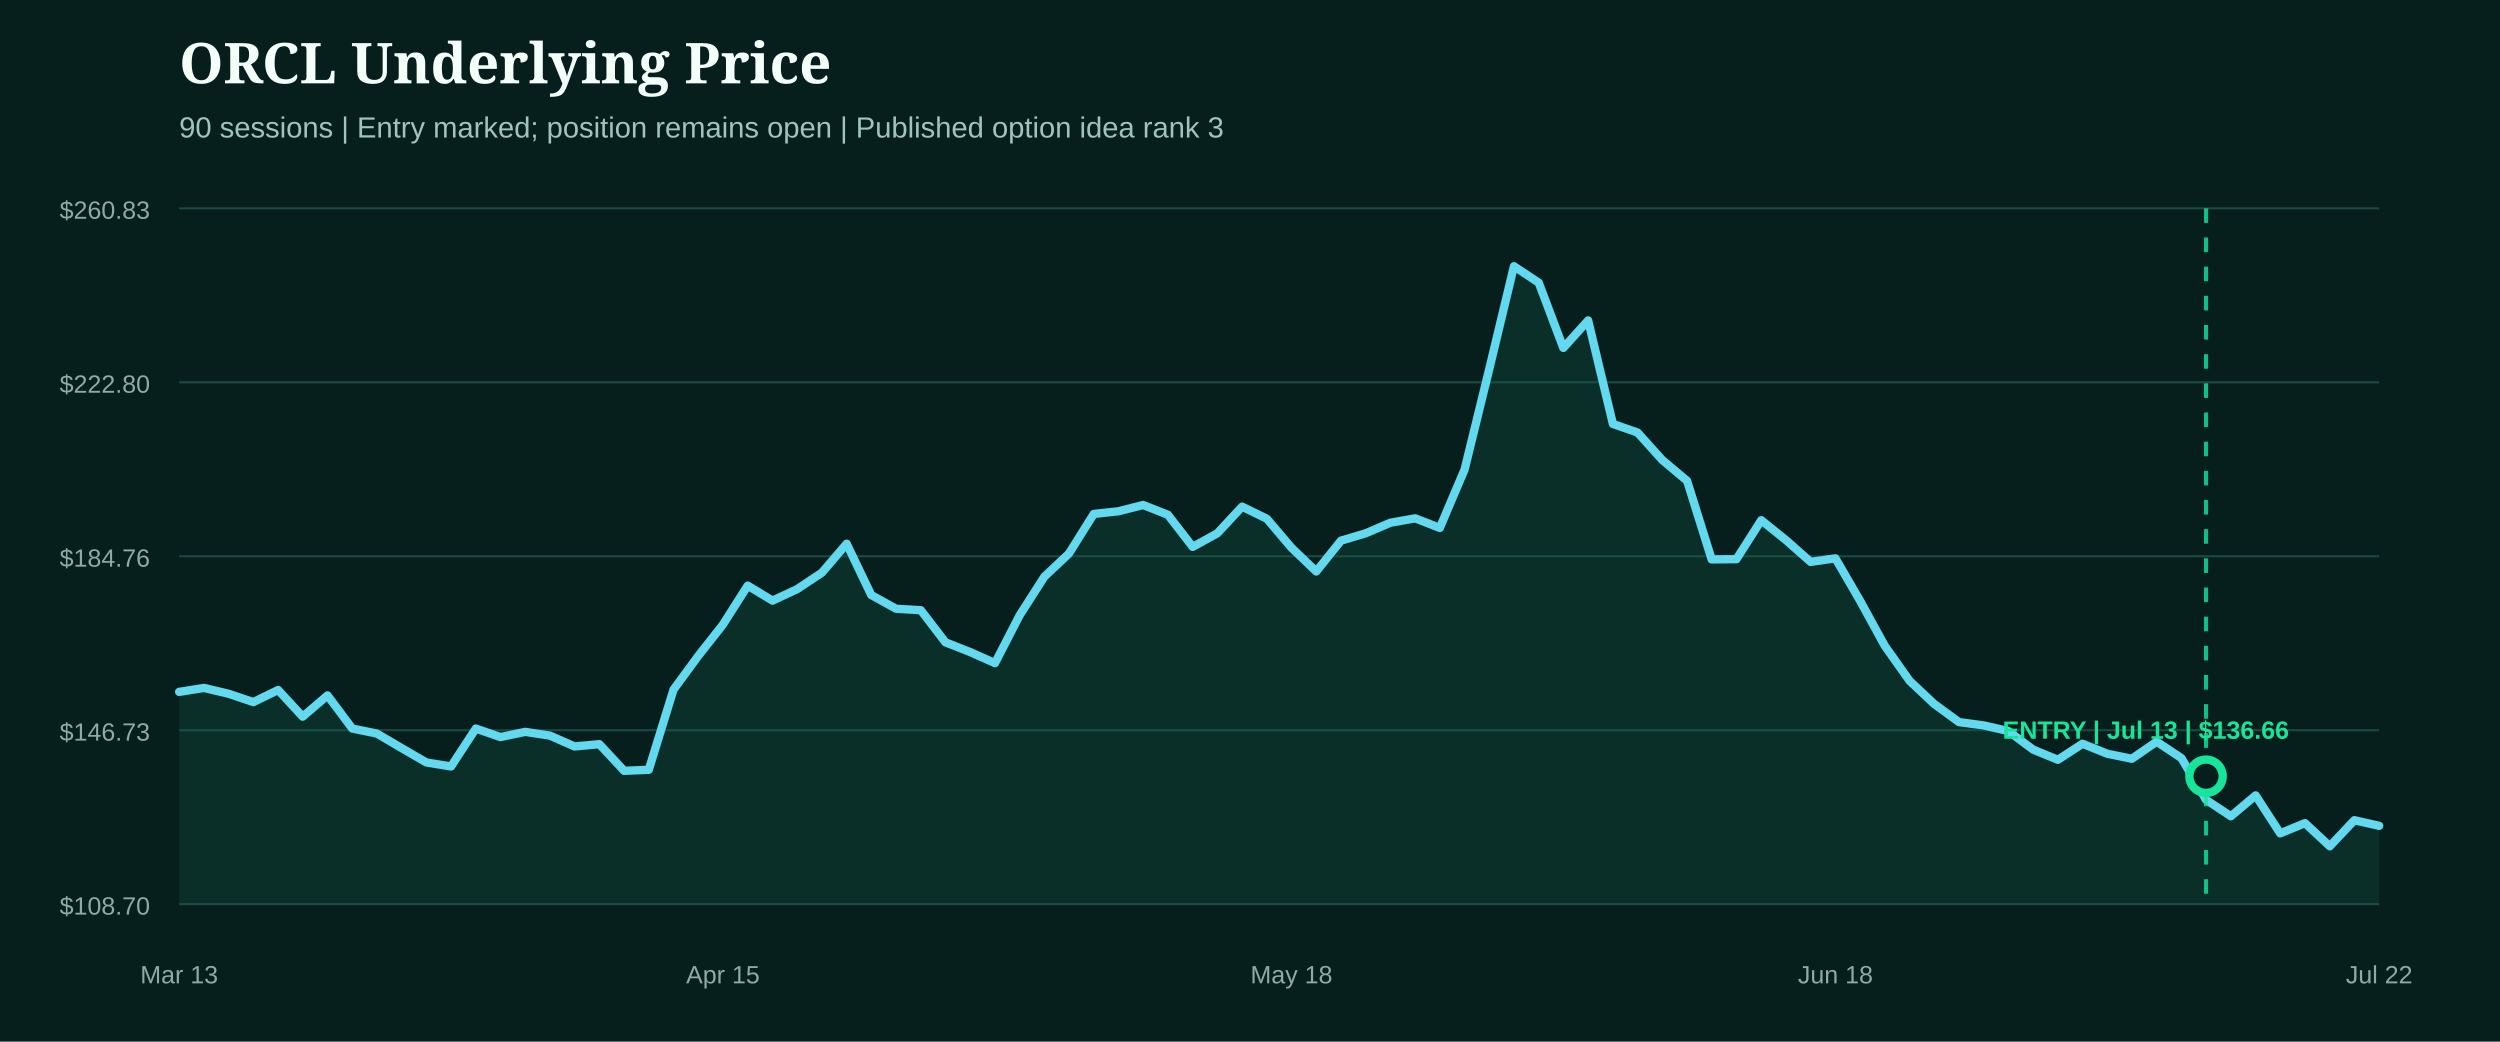
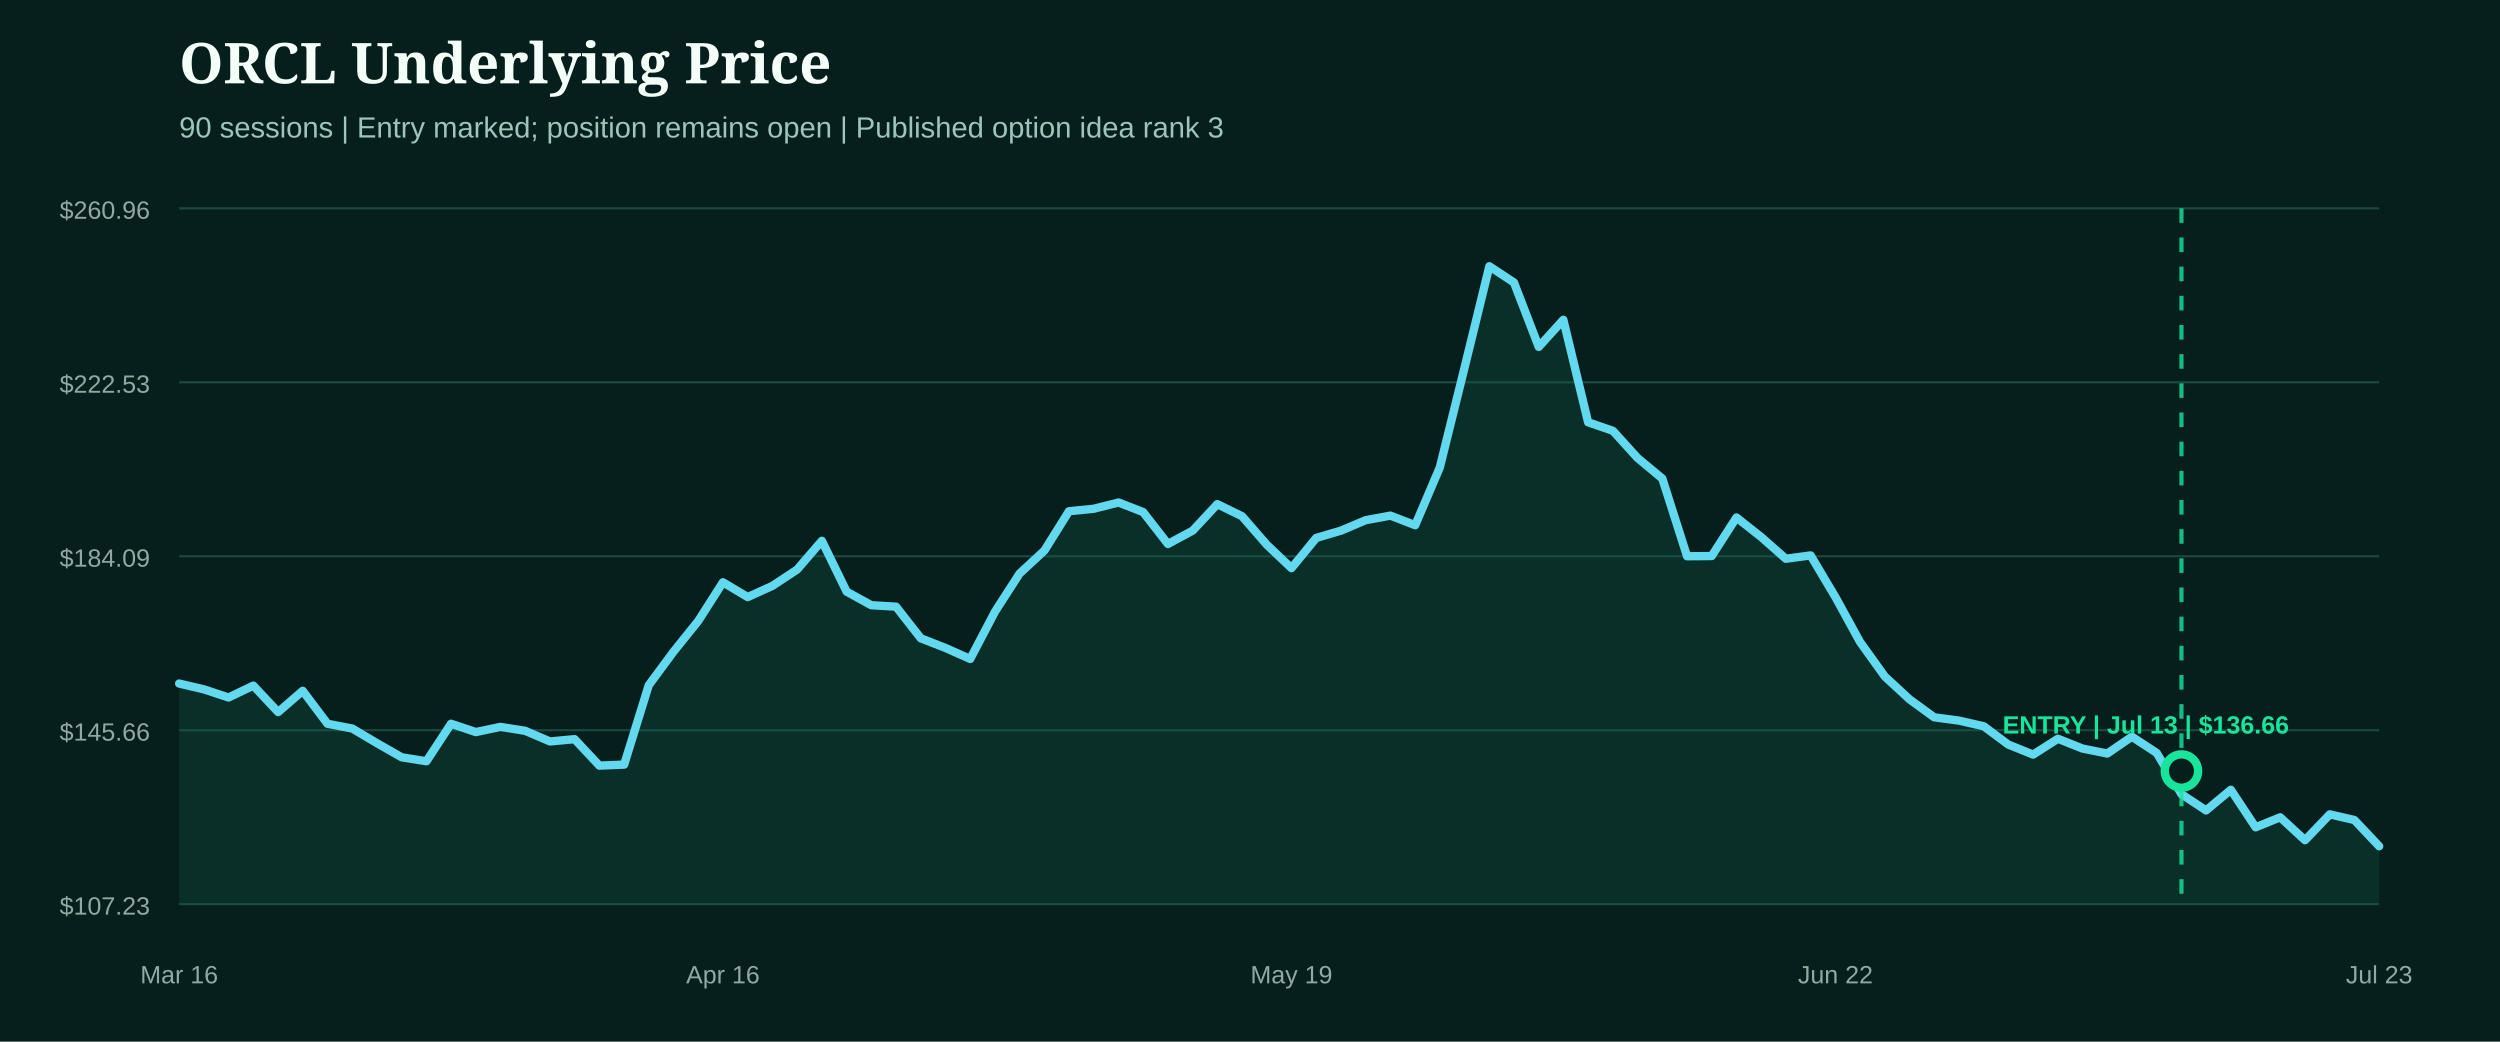
<svg xmlns="http://www.w3.org/2000/svg" width="1200" height="500" viewBox="0 0 1200 500" role="img" aria-label="ORCL underlying price from entry">
  <rect width="1200" height="500" fill="#071f1c" />
  <style>.head{fill:#f4fff9;font:800 27px Georgia,serif}.sub{fill:#9fc4bb;font:14px Arial,sans-serif}.axis{fill:#8eaaa3;font:12px Arial,sans-serif}.marker{font:800 12px Arial,sans-serif}</style>
  <text x="86" y="40" class="head">ORCL Underlying Price</text>
  <text x="86" y="66" class="sub">90 sessions | Entry marked; position remains open | Published option idea rank 3</text>
  <line x1="86" x2="1142" y1="100.0" y2="100.0" stroke="#1b4a42" stroke-width="1" />
-   <text x="72" y="105.0" text-anchor="end" class="axis">$260.83</text>
+   <text x="72" y="105.0" text-anchor="end" class="axis">$260.96</text>
  <line x1="86" x2="1142" y1="183.5" y2="183.5" stroke="#1b4a42" stroke-width="1" />
-   <text x="72" y="188.5" text-anchor="end" class="axis">$222.80</text>
+   <text x="72" y="188.5" text-anchor="end" class="axis">$222.53</text>
  <line x1="86" x2="1142" y1="267.0" y2="267.0" stroke="#1b4a42" stroke-width="1" />
-   <text x="72" y="272.0" text-anchor="end" class="axis">$184.76</text>
+   <text x="72" y="272.0" text-anchor="end" class="axis">$184.09</text>
  <line x1="86" x2="1142" y1="350.5" y2="350.5" stroke="#1b4a42" stroke-width="1" />
-   <text x="72" y="355.5" text-anchor="end" class="axis">$146.73</text>
+   <text x="72" y="355.5" text-anchor="end" class="axis">$145.66</text>
  <line x1="86" x2="1142" y1="434.0" y2="434.0" stroke="#1b4a42" stroke-width="1" />
-   <text x="72" y="439.0" text-anchor="end" class="axis">$108.70</text>
-   <path d="M86.0,332.1 L97.9,330.2 L109.7,333.0 L121.6,337.0 L133.5,331.2 L145.3,344.0 L157.2,333.8 L169.1,349.7 L180.9,352.1 L192.8,359.1 L204.7,366.0 L216.5,367.9 L228.4,349.7 L240.2,353.8 L252.1,351.3 L264.0,353.1 L275.8,358.3 L287.7,357.2 L299.6,370.0 L311.4,369.5 L323.3,331.0 L335.2,314.8 L347.0,299.8 L358.9,281.1 L370.8,288.3 L382.6,282.8 L394.5,274.9 L406.4,261.0 L418.2,285.6 L430.1,292.2 L442.0,292.9 L453.8,308.3 L465.7,313.0 L477.6,318.3 L489.4,295.4 L501.3,276.8 L513.1,265.7 L525.0,246.7 L536.9,245.4 L548.7,242.4 L560.6,247.1 L572.5,262.5 L584.3,256.0 L596.2,243.2 L608.1,249.0 L619.9,262.9 L631.8,274.3 L643.7,259.5 L655.5,256.0 L667.4,250.9 L679.3,248.8 L691.1,253.4 L703.0,225.4 L714.9,176.9 L726.7,127.8 L738.6,135.7 L750.4,167.0 L762.3,153.8 L774.2,203.5 L786.0,207.6 L797.9,220.8 L809.8,230.8 L821.6,268.5 L833.5,268.4 L845.4,249.7 L857.2,259.2 L869.1,269.7 L881.0,268.0 L892.8,288.3 L904.7,310.0 L916.6,326.8 L928.4,337.9 L940.3,346.6 L952.2,348.2 L964.0,350.9 L975.9,359.8 L987.8,364.7 L999.6,357.0 L1011.5,361.8 L1023.3,364.2 L1035.2,356.0 L1047.1,363.9 L1058.9,383.9 L1070.8,391.8 L1082.7,381.8 L1094.5,400.0 L1106.4,395.1 L1118.3,406.2 L1130.1,393.7 L1142.0,396.4 L1142.0,434.0 L86.0,434.0 Z" fill="#0f5949" opacity="0.28" />
-   <path d="M86.0,332.1 L97.9,330.2 L109.7,333.0 L121.6,337.0 L133.5,331.2 L145.3,344.0 L157.2,333.8 L169.1,349.7 L180.9,352.1 L192.8,359.1 L204.7,366.0 L216.5,367.9 L228.4,349.7 L240.2,353.8 L252.1,351.3 L264.0,353.1 L275.8,358.3 L287.7,357.2 L299.6,370.0 L311.4,369.5 L323.3,331.0 L335.2,314.8 L347.0,299.8 L358.9,281.1 L370.8,288.3 L382.6,282.8 L394.5,274.9 L406.4,261.0 L418.2,285.6 L430.1,292.2 L442.0,292.9 L453.8,308.3 L465.7,313.0 L477.6,318.3 L489.4,295.4 L501.3,276.8 L513.1,265.7 L525.0,246.7 L536.9,245.4 L548.7,242.4 L560.6,247.1 L572.5,262.5 L584.3,256.0 L596.2,243.2 L608.1,249.0 L619.9,262.9 L631.8,274.3 L643.7,259.5 L655.5,256.0 L667.4,250.9 L679.3,248.8 L691.1,253.4 L703.0,225.4 L714.9,176.9 L726.7,127.8 L738.6,135.7 L750.4,167.0 L762.3,153.8 L774.2,203.5 L786.0,207.6 L797.9,220.8 L809.8,230.8 L821.6,268.5 L833.5,268.4 L845.4,249.7 L857.2,259.2 L869.1,269.7 L881.0,268.0 L892.8,288.3 L904.7,310.0 L916.6,326.8 L928.4,337.9 L940.3,346.6 L952.2,348.2 L964.0,350.9 L975.9,359.8 L987.8,364.7 L999.6,357.0 L1011.5,361.8 L1023.3,364.2 L1035.2,356.0 L1047.1,363.9 L1058.9,383.9 L1070.8,391.8 L1082.7,381.8 L1094.5,400.0 L1106.4,395.1 L1118.3,406.2 L1130.1,393.7 L1142.0,396.4" fill="none" stroke="#62d9ee" stroke-width="4" stroke-linecap="round" stroke-linejoin="round" />
+   <text x="72" y="439.0" text-anchor="end" class="axis">$107.23</text>
+   <path d="M86.0,328.1 L97.9,330.9 L109.7,334.8 L121.6,329.1 L133.5,341.8 L145.3,331.6 L157.2,347.4 L169.1,349.7 L180.9,356.7 L192.8,363.5 L204.7,365.4 L216.5,347.4 L228.4,351.4 L240.2,348.9 L252.1,350.8 L264.0,355.9 L275.8,354.8 L287.7,367.5 L299.6,367.0 L311.4,328.9 L323.3,312.8 L335.2,298.0 L347.0,279.5 L358.9,286.6 L370.8,281.2 L382.6,273.4 L394.5,259.6 L406.4,284.0 L418.2,290.5 L430.1,291.2 L442.0,306.4 L453.8,311.0 L465.7,316.3 L477.6,293.6 L489.4,275.3 L501.3,264.3 L513.1,245.4 L525.0,244.2 L536.9,241.2 L548.7,245.8 L560.6,261.1 L572.5,254.7 L584.3,242.0 L596.2,247.8 L608.1,261.5 L619.9,272.7 L631.8,258.2 L643.7,254.7 L655.5,249.7 L667.4,247.5 L679.3,252.1 L691.1,224.4 L703.0,176.4 L714.9,127.8 L726.7,135.6 L738.6,166.5 L750.4,153.5 L762.3,202.7 L774.2,206.8 L786.0,219.8 L797.9,229.7 L809.8,267.0 L821.6,266.9 L833.5,248.4 L845.4,257.8 L857.2,268.2 L869.1,266.6 L881.0,286.6 L892.8,308.1 L904.7,324.7 L916.6,335.7 L928.4,344.3 L940.3,345.9 L952.2,348.6 L964.0,357.4 L975.9,362.2 L987.8,354.6 L999.6,359.3 L1011.5,361.7 L1023.3,353.6 L1035.2,361.4 L1047.1,381.2 L1058.9,389.0 L1070.8,379.1 L1082.7,397.1 L1094.5,392.3 L1106.4,403.3 L1118.3,390.9 L1130.1,393.6 L1142.0,406.2 L1142.0,434.0 L86.0,434.0 Z" fill="#0f5949" opacity="0.28" />
+   <path d="M86.0,328.1 L97.9,330.9 L109.7,334.8 L121.6,329.1 L133.5,341.8 L145.3,331.6 L157.2,347.4 L169.1,349.7 L180.9,356.7 L192.8,363.5 L204.7,365.4 L216.5,347.4 L228.4,351.4 L240.2,348.9 L252.1,350.8 L264.0,355.9 L275.8,354.8 L287.7,367.5 L299.6,367.0 L311.4,328.9 L323.3,312.8 L335.2,298.0 L347.0,279.5 L358.9,286.6 L370.8,281.2 L382.6,273.4 L394.5,259.6 L406.4,284.0 L418.2,290.5 L430.1,291.2 L442.0,306.4 L453.8,311.0 L465.7,316.3 L477.6,293.6 L489.4,275.3 L501.3,264.3 L513.1,245.4 L525.0,244.2 L536.9,241.2 L548.7,245.8 L560.6,261.1 L572.5,254.7 L584.3,242.0 L596.2,247.8 L608.1,261.5 L619.9,272.7 L631.8,258.2 L643.7,254.7 L655.5,249.7 L667.4,247.5 L679.3,252.1 L691.1,224.4 L703.0,176.4 L714.9,127.8 L726.7,135.6 L738.6,166.5 L750.4,153.5 L762.3,202.7 L774.2,206.8 L786.0,219.8 L797.9,229.7 L809.8,267.0 L821.6,266.9 L833.5,248.4 L845.4,257.8 L857.2,268.2 L869.1,266.6 L881.0,286.6 L892.8,308.1 L904.7,324.7 L916.6,335.7 L928.4,344.3 L940.3,345.9 L952.2,348.6 L964.0,357.4 L975.9,362.2 L987.8,354.6 L999.6,359.3 L1011.5,361.7 L1023.3,353.6 L1035.2,361.4 L1047.1,381.2 L1058.9,389.0 L1070.8,379.1 L1082.7,397.1 L1094.5,392.3 L1106.4,403.3 L1118.3,390.9 L1130.1,393.6 L1142.0,406.2" fill="none" stroke="#62d9ee" stroke-width="4" stroke-linecap="round" stroke-linejoin="round" />
  <g>
-     <line x1="1058.9" x2="1058.9" y1="100" y2="434" stroke="#18e59c" stroke-width="2" stroke-dasharray="7 7" opacity="0.8" />
-     <circle cx="1058.9" cy="372.6" r="8" fill="#071f1c" stroke="#18e59c" stroke-width="4" />
-     <text x="1030.0" y="354.6" text-anchor="middle" class="marker" fill="#18e59c">ENTRY | Jul 13 | $136.66</text>
+     <line x1="1047.1" x2="1047.1" y1="100" y2="434" stroke="#18e59c" stroke-width="2" stroke-dasharray="7 7" opacity="0.8" />
+     <circle cx="1047.1" cy="370.1" r="8" fill="#071f1c" stroke="#18e59c" stroke-width="4" />
+     <text x="1030.0" y="352.1" text-anchor="middle" class="marker" fill="#18e59c">ENTRY | Jul 13 | $136.66</text>
  </g>
-   <text x="86.0" y="472" text-anchor="middle" class="axis">Mar 13</text>
-   <text x="347.0" y="472" text-anchor="middle" class="axis">Apr 15</text>
-   <text x="619.9" y="472" text-anchor="middle" class="axis">May 18</text>
-   <text x="881.0" y="472" text-anchor="middle" class="axis">Jun 18</text>
-   <text x="1142.0" y="472" text-anchor="middle" class="axis">Jul 22</text>
+   <text x="86.0" y="472" text-anchor="middle" class="axis">Mar 16</text>
+   <text x="347.0" y="472" text-anchor="middle" class="axis">Apr 16</text>
+   <text x="619.9" y="472" text-anchor="middle" class="axis">May 19</text>
+   <text x="881.0" y="472" text-anchor="middle" class="axis">Jun 22</text>
+   <text x="1142.0" y="472" text-anchor="middle" class="axis">Jul 23</text>
</svg>
